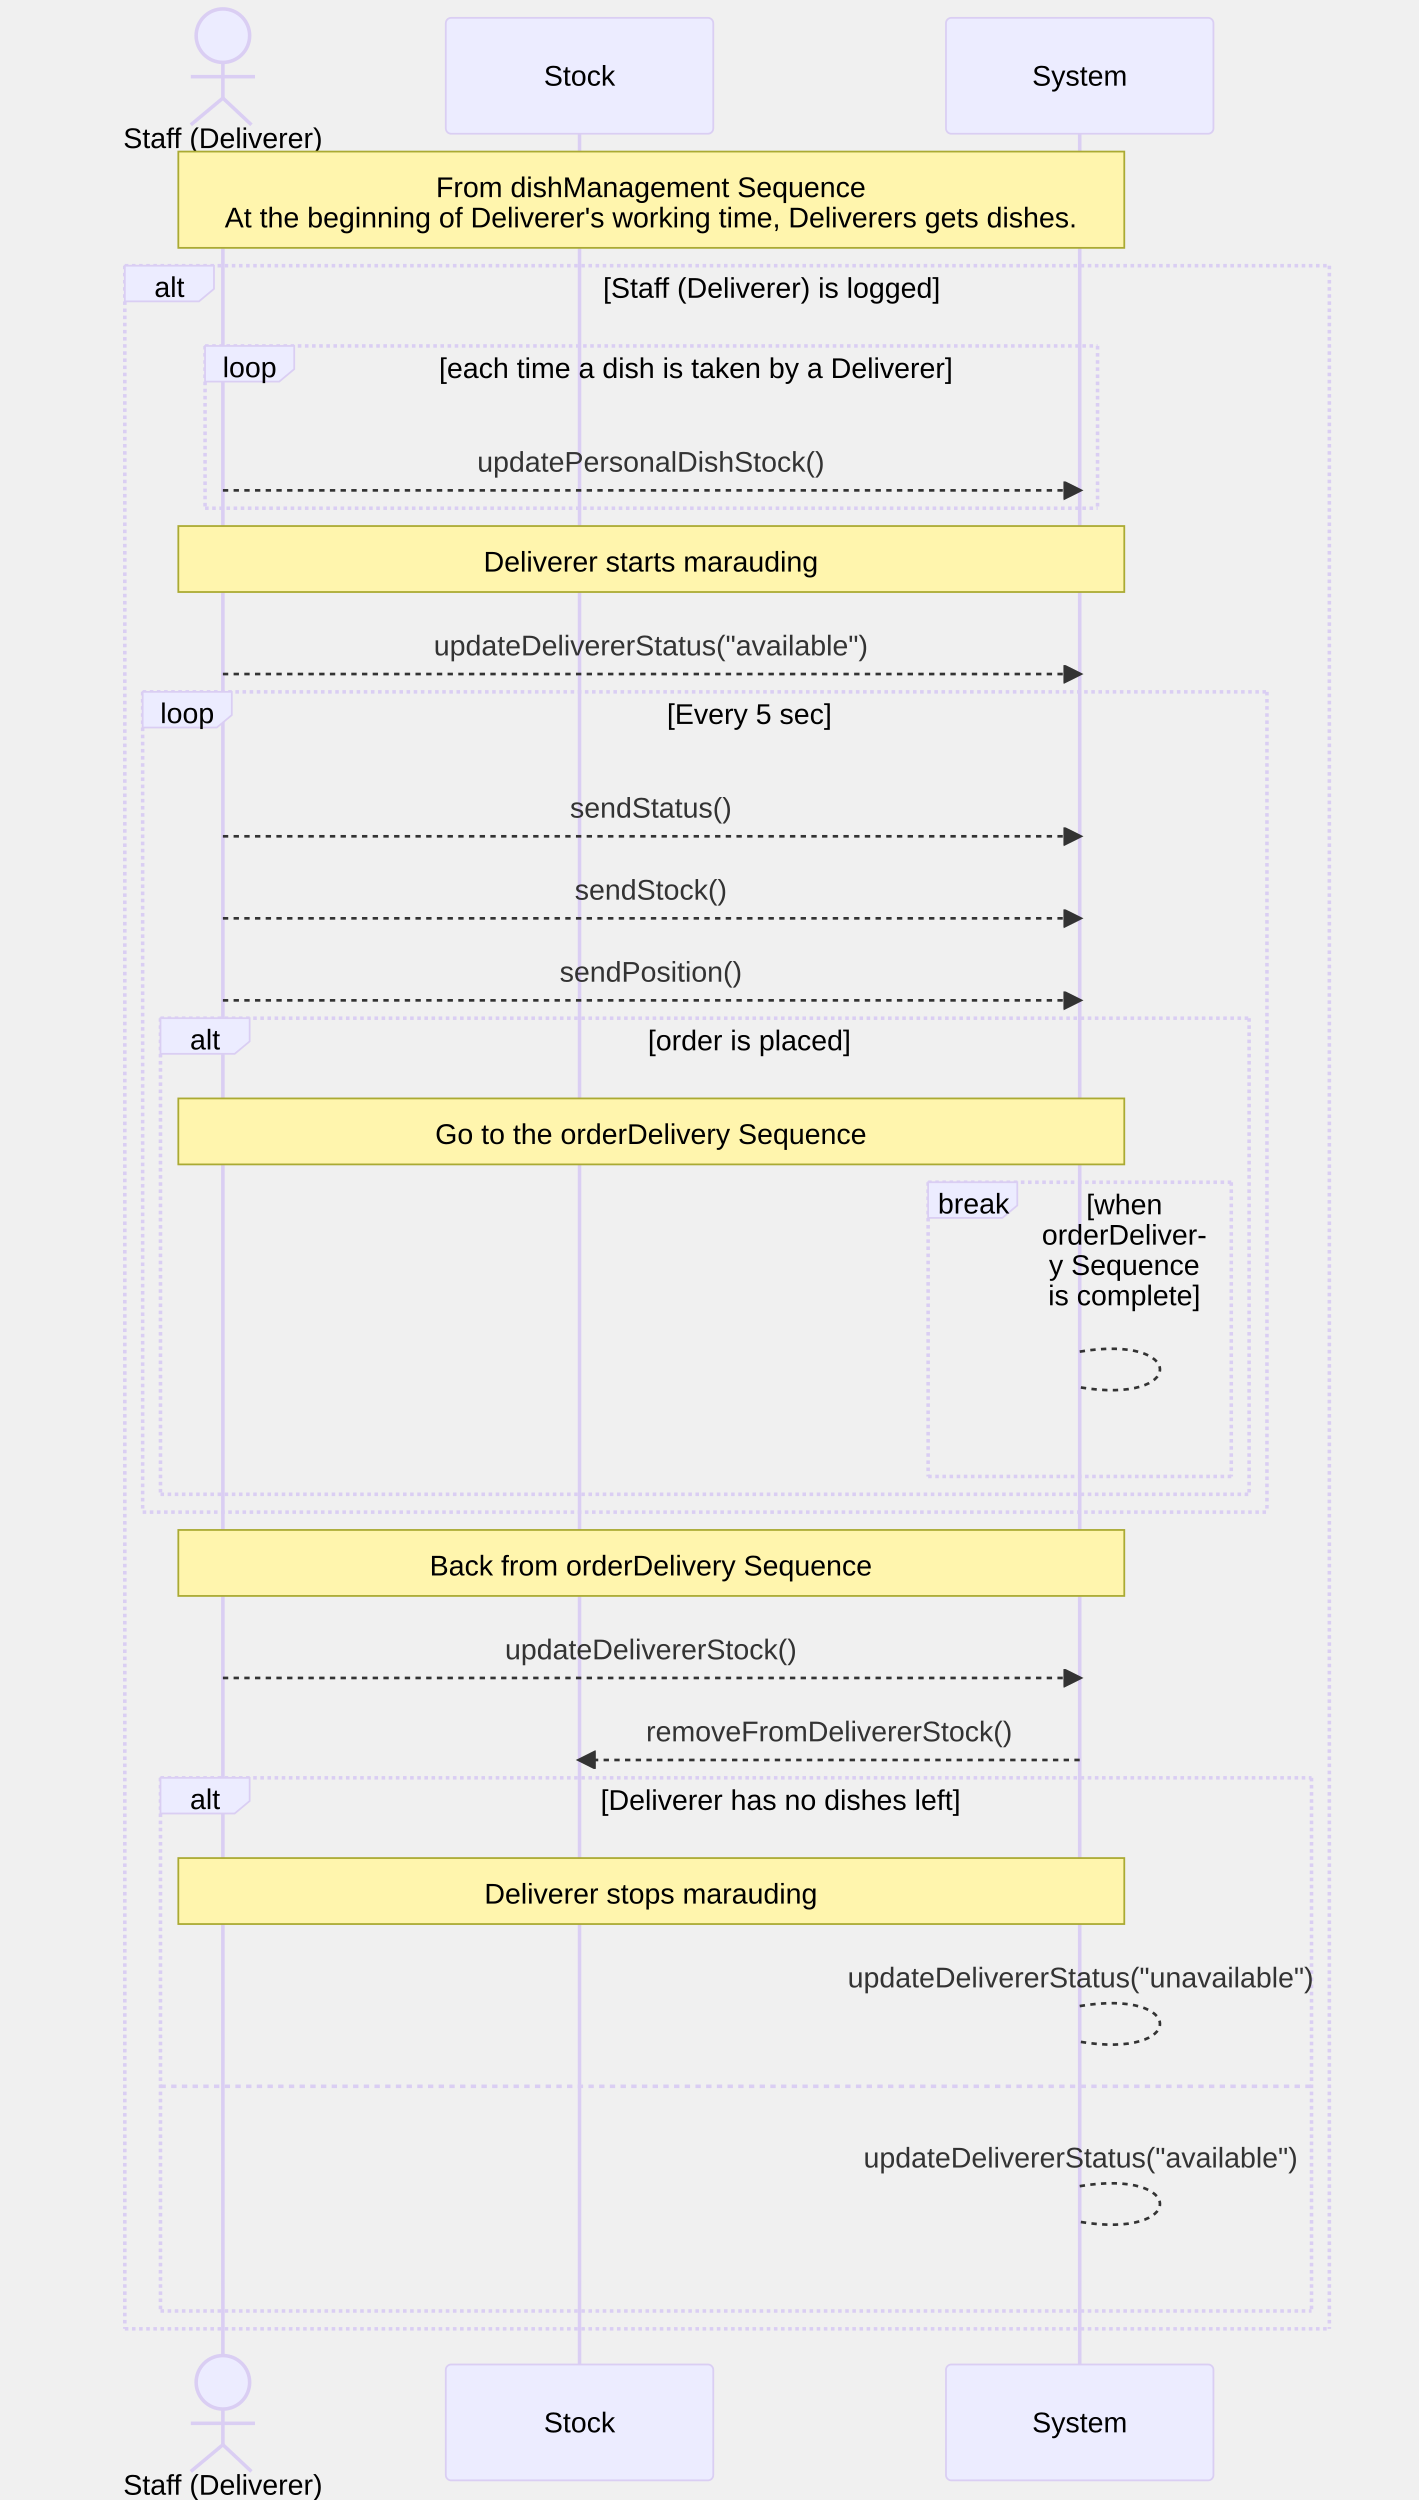
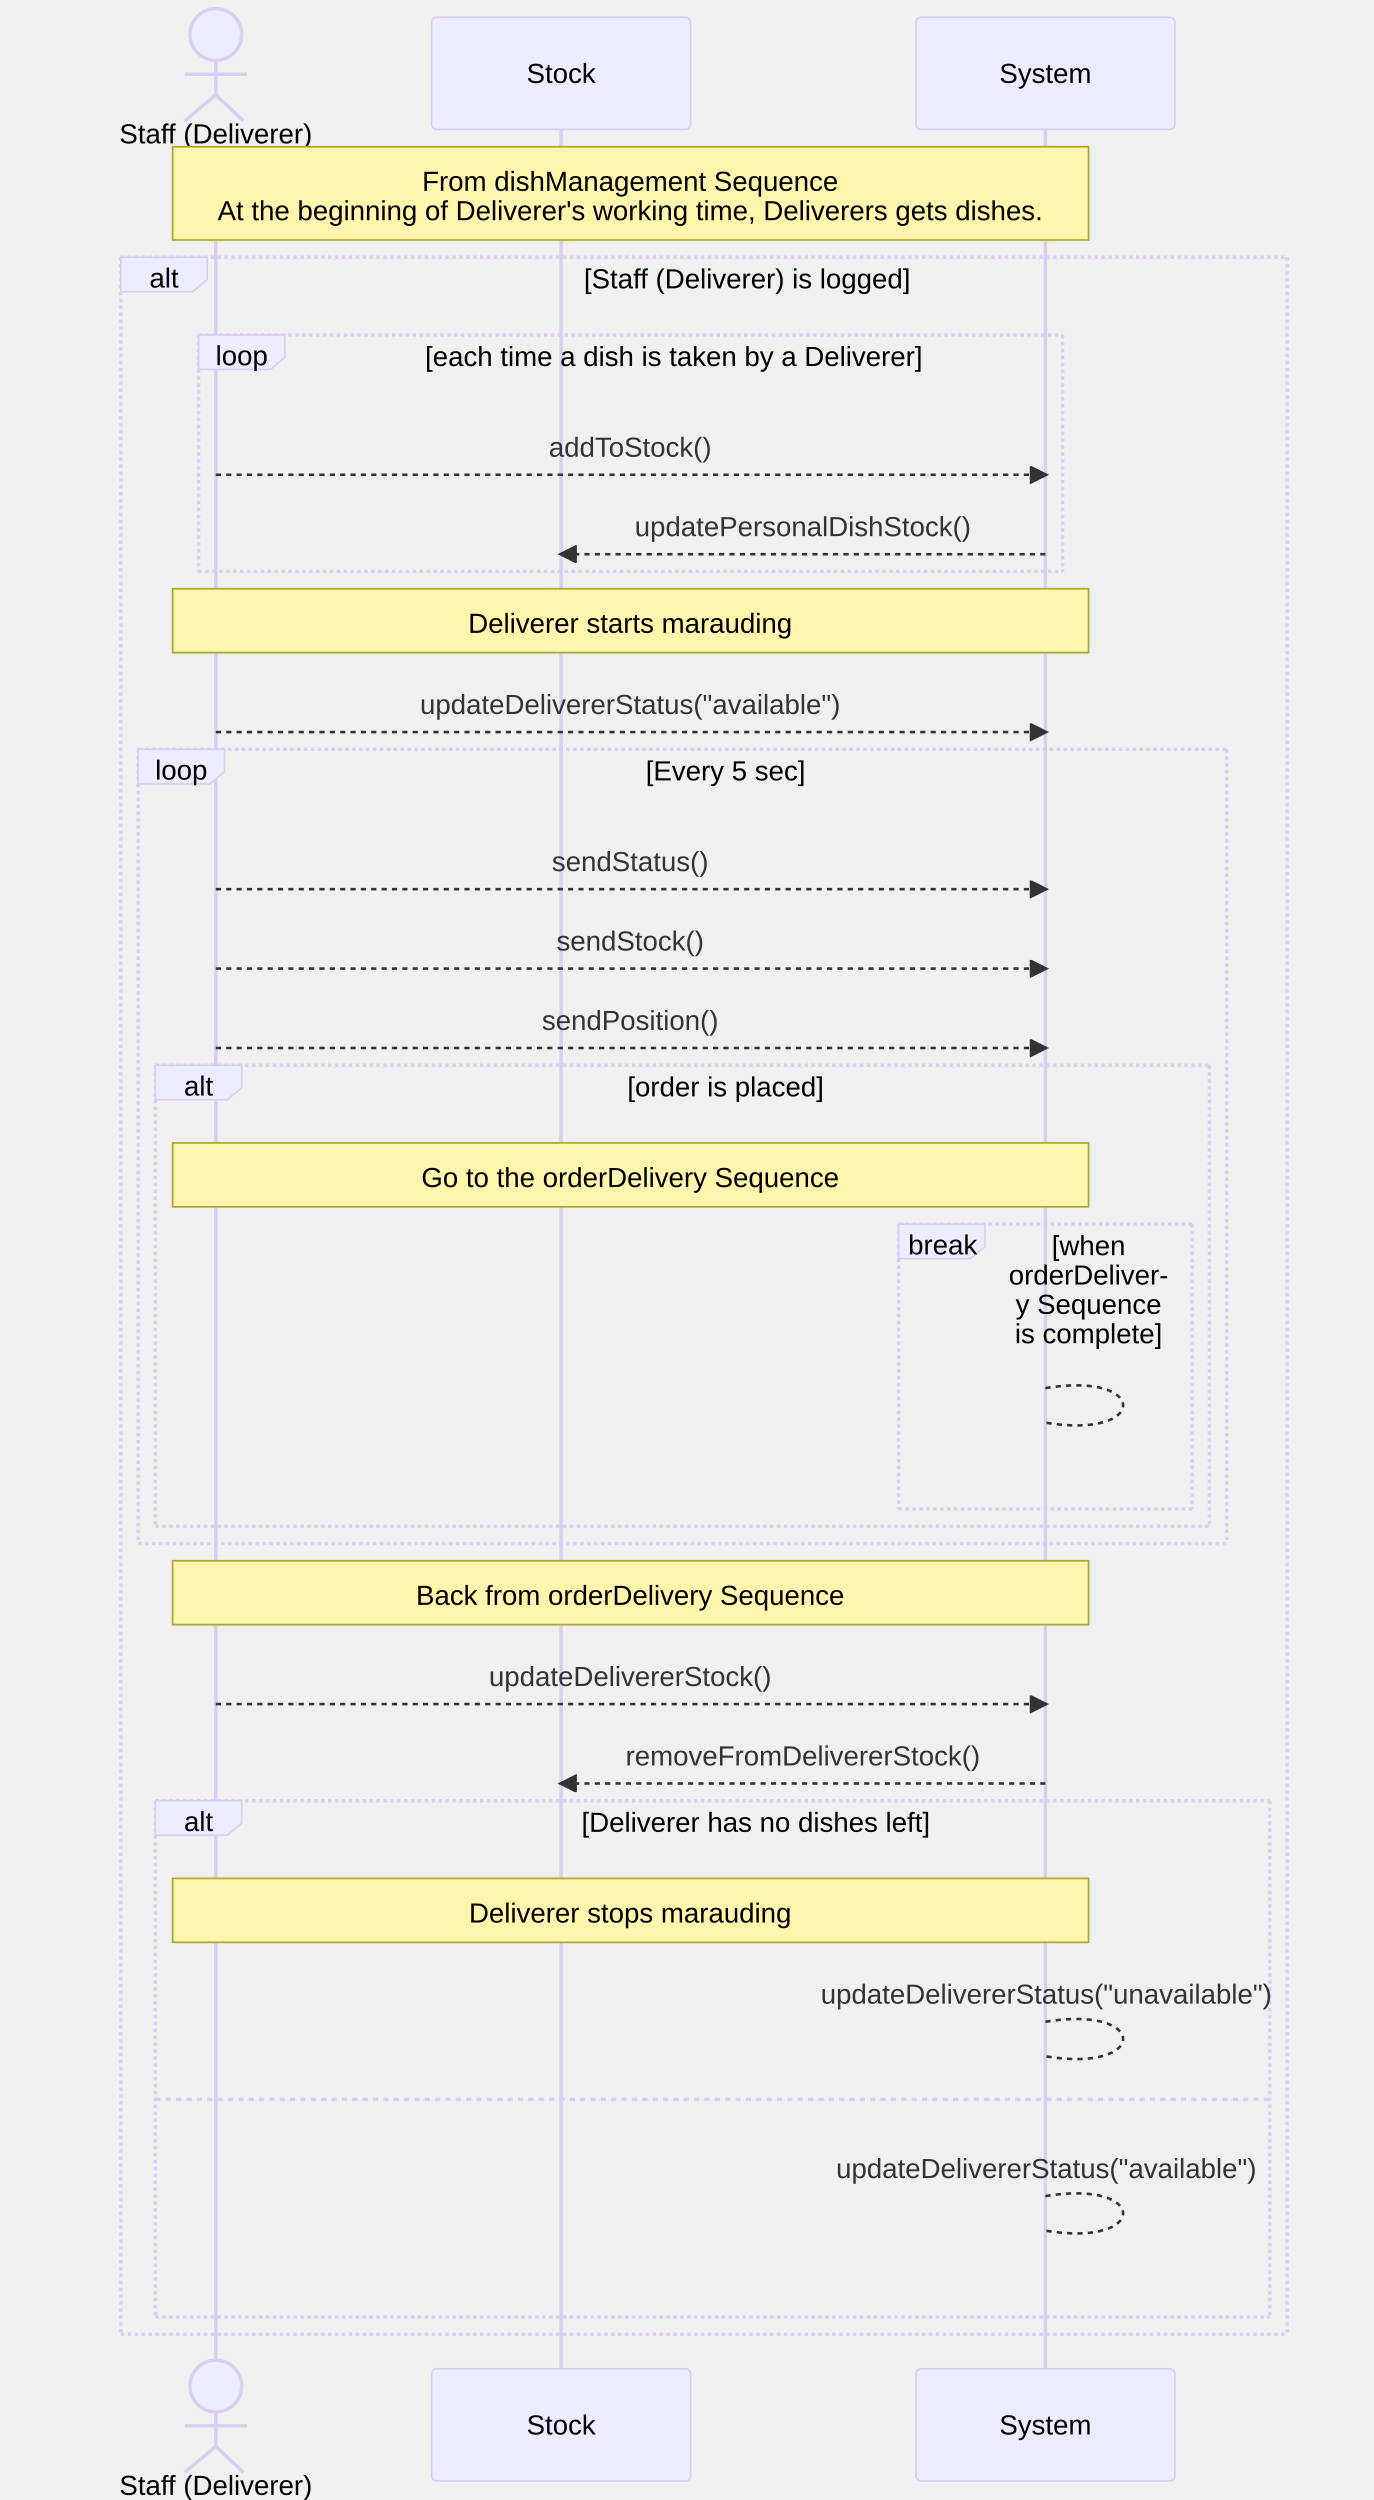
- <svg xmlns="http://www.w3.org/2000/svg" aria-roledescription="sequence" viewBox="-50 -10 795.5 1402" style="max-width: 795.5px; background-color: white;" width="100%" id="mermaid-1678358651538">
-   <style>#mermaid-1678358651538{font-family:"trebuchet ms",verdana,arial,sans-serif;font-size:16px;fill:#333;}#mermaid-1678358651538 .error-icon{fill:#552222;}#mermaid-1678358651538 .error-text{fill:#552222;stroke:#552222;}#mermaid-1678358651538 .edge-thickness-normal{stroke-width:2px;}#mermaid-1678358651538 .edge-thickness-thick{stroke-width:3.5px;}#mermaid-1678358651538 .edge-pattern-solid{stroke-dasharray:0;}#mermaid-1678358651538 .edge-pattern-dashed{stroke-dasharray:3;}#mermaid-1678358651538 .edge-pattern-dotted{stroke-dasharray:2;}#mermaid-1678358651538 .marker{fill:#333333;stroke:#333333;}#mermaid-1678358651538 .marker.cross{stroke:#333333;}#mermaid-1678358651538 svg{font-family:"trebuchet ms",verdana,arial,sans-serif;font-size:16px;}#mermaid-1678358651538 .actor{stroke:hsl(259.626, 59.777%, 87.902%);fill:#ECECFF;}#mermaid-1678358651538 text.actor&gt;tspan{fill:black;stroke:none;}#mermaid-1678358651538 .actor-line{stroke:grey;}#mermaid-1678358651538 .messageLine0{stroke-width:1.5;stroke-dasharray:none;stroke:#333;}#mermaid-1678358651538 .messageLine1{stroke-width:1.5;stroke-dasharray:2,2;stroke:#333;}#mermaid-1678358651538 #arrowhead path{fill:#333;stroke:#333;}#mermaid-1678358651538 .sequenceNumber{fill:white;}#mermaid-1678358651538 #sequencenumber{fill:#333;}#mermaid-1678358651538 #crosshead path{fill:#333;stroke:#333;}#mermaid-1678358651538 .messageText{fill:#333;stroke:none;}#mermaid-1678358651538 .labelBox{stroke:hsl(259.626, 59.777%, 87.902%);fill:#ECECFF;}#mermaid-1678358651538 .labelText,#mermaid-1678358651538 .labelText&gt;tspan{fill:black;stroke:none;}#mermaid-1678358651538 .loopText,#mermaid-1678358651538 .loopText&gt;tspan{fill:black;stroke:none;}#mermaid-1678358651538 .loopLine{stroke-width:2px;stroke-dasharray:2,2;stroke:hsl(259.626, 59.777%, 87.902%);fill:hsl(259.626, 59.777%, 87.902%);}#mermaid-1678358651538 .note{stroke:#aaaa33;fill:#fff5ad;}#mermaid-1678358651538 .noteText,#mermaid-1678358651538 .noteText&gt;tspan{fill:black;stroke:none;}#mermaid-1678358651538 .activation0{fill:#f4f4f4;stroke:#666;}#mermaid-1678358651538 .activation1{fill:#f4f4f4;stroke:#666;}#mermaid-1678358651538 .activation2{fill:#f4f4f4;stroke:#666;}#mermaid-1678358651538 .actorPopupMenu{position:absolute;}#mermaid-1678358651538 .actorPopupMenuPanel{position:absolute;fill:#ECECFF;box-shadow:0px 8px 16px 0px rgba(0,0,0,0.2);filter:drop-shadow(3px 5px 2px rgb(0 0 0 / 0.4));}#mermaid-1678358651538 .actor-man line{stroke:hsl(259.626, 59.777%, 87.902%);fill:#ECECFF;}#mermaid-1678358651538 .actor-man circle,#mermaid-1678358651538 line{stroke:hsl(259.626, 59.777%, 87.902%);fill:#ECECFF;stroke-width:2px;}#mermaid-1678358651538 :root{--mermaid-font-family:"trebuchet ms",verdana,arial,sans-serif;}</style>
+ <svg xmlns="http://www.w3.org/2000/svg" aria-roledescription="sequence" viewBox="-50 -10 795.5 1448" style="max-width: 795.5px; background-color: white;" width="100%" id="mermaid-1678358896115">
+   <style>#mermaid-1678358896115{font-family:"trebuchet ms",verdana,arial,sans-serif;font-size:16px;fill:#333;}#mermaid-1678358896115 .error-icon{fill:#552222;}#mermaid-1678358896115 .error-text{fill:#552222;stroke:#552222;}#mermaid-1678358896115 .edge-thickness-normal{stroke-width:2px;}#mermaid-1678358896115 .edge-thickness-thick{stroke-width:3.5px;}#mermaid-1678358896115 .edge-pattern-solid{stroke-dasharray:0;}#mermaid-1678358896115 .edge-pattern-dashed{stroke-dasharray:3;}#mermaid-1678358896115 .edge-pattern-dotted{stroke-dasharray:2;}#mermaid-1678358896115 .marker{fill:#333333;stroke:#333333;}#mermaid-1678358896115 .marker.cross{stroke:#333333;}#mermaid-1678358896115 svg{font-family:"trebuchet ms",verdana,arial,sans-serif;font-size:16px;}#mermaid-1678358896115 .actor{stroke:hsl(259.626, 59.777%, 87.902%);fill:#ECECFF;}#mermaid-1678358896115 text.actor&gt;tspan{fill:black;stroke:none;}#mermaid-1678358896115 .actor-line{stroke:grey;}#mermaid-1678358896115 .messageLine0{stroke-width:1.5;stroke-dasharray:none;stroke:#333;}#mermaid-1678358896115 .messageLine1{stroke-width:1.5;stroke-dasharray:2,2;stroke:#333;}#mermaid-1678358896115 #arrowhead path{fill:#333;stroke:#333;}#mermaid-1678358896115 .sequenceNumber{fill:white;}#mermaid-1678358896115 #sequencenumber{fill:#333;}#mermaid-1678358896115 #crosshead path{fill:#333;stroke:#333;}#mermaid-1678358896115 .messageText{fill:#333;stroke:none;}#mermaid-1678358896115 .labelBox{stroke:hsl(259.626, 59.777%, 87.902%);fill:#ECECFF;}#mermaid-1678358896115 .labelText,#mermaid-1678358896115 .labelText&gt;tspan{fill:black;stroke:none;}#mermaid-1678358896115 .loopText,#mermaid-1678358896115 .loopText&gt;tspan{fill:black;stroke:none;}#mermaid-1678358896115 .loopLine{stroke-width:2px;stroke-dasharray:2,2;stroke:hsl(259.626, 59.777%, 87.902%);fill:hsl(259.626, 59.777%, 87.902%);}#mermaid-1678358896115 .note{stroke:#aaaa33;fill:#fff5ad;}#mermaid-1678358896115 .noteText,#mermaid-1678358896115 .noteText&gt;tspan{fill:black;stroke:none;}#mermaid-1678358896115 .activation0{fill:#f4f4f4;stroke:#666;}#mermaid-1678358896115 .activation1{fill:#f4f4f4;stroke:#666;}#mermaid-1678358896115 .activation2{fill:#f4f4f4;stroke:#666;}#mermaid-1678358896115 .actorPopupMenu{position:absolute;}#mermaid-1678358896115 .actorPopupMenuPanel{position:absolute;fill:#ECECFF;box-shadow:0px 8px 16px 0px rgba(0,0,0,0.2);filter:drop-shadow(3px 5px 2px rgb(0 0 0 / 0.4));}#mermaid-1678358896115 .actor-man line{stroke:hsl(259.626, 59.777%, 87.902%);fill:#ECECFF;}#mermaid-1678358896115 .actor-man circle,#mermaid-1678358896115 line{stroke:hsl(259.626, 59.777%, 87.902%);fill:#ECECFF;stroke-width:2px;}#mermaid-1678358896115 :root{--mermaid-font-family:"trebuchet ms",verdana,arial,sans-serif;}</style>
  <g />
  <defs>
    <symbol height="24" width="24" id="computer">
      <path d="M2 2v13h20v-13h-20zm18 11h-16v-9h16v9zm-10.228 6l.466-1h3.524l.467 1h-4.457zm14.228 3h-24l2-6h2.104l-1.33 4h18.45l-1.297-4h2.073l2 6zm-5-10h-14v-7h14v7z" transform="scale(.5)" />
    </symbol>
  </defs>
  <defs>
    <symbol clip-rule="evenodd" fill-rule="evenodd" id="database">
      <path d="M12.258.001l.256.004.255.005.253.008.251.01.249.012.247.015.246.016.242.019.241.02.239.023.236.024.233.027.231.028.229.031.225.032.223.034.22.036.217.038.214.04.211.041.208.043.205.045.201.046.198.048.194.05.191.051.187.053.183.054.18.056.175.057.172.059.168.06.163.061.16.063.155.064.15.066.074.033.073.033.071.034.07.034.069.035.068.035.067.035.066.035.064.036.064.036.062.036.06.036.06.037.058.037.058.037.055.038.055.038.053.038.052.038.051.039.05.039.048.039.047.039.045.04.044.04.043.04.041.04.04.041.039.041.037.041.036.041.034.041.033.042.032.042.03.042.029.042.027.042.026.043.024.043.023.043.021.043.02.043.018.044.017.043.015.044.013.044.012.044.011.045.009.044.007.045.006.045.004.045.002.045.001.045v17l-.001.045-.002.045-.004.045-.006.045-.007.045-.009.044-.011.045-.012.044-.013.044-.015.044-.017.043-.018.044-.02.043-.021.043-.023.043-.024.043-.026.043-.027.042-.029.042-.03.042-.032.042-.033.042-.034.041-.036.041-.037.041-.039.041-.04.041-.041.04-.043.04-.044.04-.045.04-.047.039-.048.039-.05.039-.051.039-.052.038-.053.038-.055.038-.055.038-.058.037-.058.037-.06.037-.06.036-.062.036-.064.036-.064.036-.066.035-.067.035-.068.035-.069.035-.07.034-.071.034-.073.033-.074.033-.15.066-.155.064-.16.063-.163.061-.168.06-.172.059-.175.057-.18.056-.183.054-.187.053-.191.051-.194.05-.198.048-.201.046-.205.045-.208.043-.211.041-.214.04-.217.038-.22.036-.223.034-.225.032-.229.031-.231.028-.233.027-.236.024-.239.023-.241.02-.242.019-.246.016-.247.015-.249.012-.251.01-.253.008-.255.005-.256.004-.258.001-.258-.001-.256-.004-.255-.005-.253-.008-.251-.01-.249-.012-.247-.015-.245-.016-.243-.019-.241-.02-.238-.023-.236-.024-.234-.027-.231-.028-.228-.031-.226-.032-.223-.034-.22-.036-.217-.038-.214-.04-.211-.041-.208-.043-.204-.045-.201-.046-.198-.048-.195-.05-.19-.051-.187-.053-.184-.054-.179-.056-.176-.057-.172-.059-.167-.06-.164-.061-.159-.063-.155-.064-.151-.066-.074-.033-.072-.033-.072-.034-.07-.034-.069-.035-.068-.035-.067-.035-.066-.035-.064-.036-.063-.036-.062-.036-.061-.036-.06-.037-.058-.037-.057-.037-.056-.038-.055-.038-.053-.038-.052-.038-.051-.039-.049-.039-.049-.039-.046-.039-.046-.04-.044-.04-.043-.04-.041-.04-.04-.041-.039-.041-.037-.041-.036-.041-.034-.041-.033-.042-.032-.042-.03-.042-.029-.042-.027-.042-.026-.043-.024-.043-.023-.043-.021-.043-.02-.043-.018-.044-.017-.043-.015-.044-.013-.044-.012-.044-.011-.045-.009-.044-.007-.045-.006-.045-.004-.045-.002-.045-.001-.045v-17l.001-.045.002-.045.004-.045.006-.045.007-.045.009-.044.011-.045.012-.044.013-.044.015-.044.017-.043.018-.044.02-.043.021-.043.023-.043.024-.043.026-.043.027-.042.029-.042.03-.042.032-.042.033-.042.034-.041.036-.041.037-.041.039-.041.04-.041.041-.04.043-.04.044-.04.046-.04.046-.039.049-.039.049-.039.051-.039.052-.038.053-.038.055-.038.056-.038.057-.037.058-.037.06-.037.061-.036.062-.036.063-.036.064-.036.066-.035.067-.035.068-.035.069-.035.07-.034.072-.034.072-.033.074-.033.151-.066.155-.064.159-.063.164-.061.167-.06.172-.059.176-.057.179-.056.184-.054.187-.053.19-.051.195-.05.198-.048.201-.046.204-.045.208-.043.211-.041.214-.04.217-.038.22-.036.223-.034.226-.032.228-.031.231-.028.234-.027.236-.024.238-.023.241-.02.243-.019.245-.016.247-.015.249-.012.251-.01.253-.008.255-.005.256-.004.258-.001.258.001zm-9.258 20.499v.01l.001.021.003.021.004.022.005.021.006.022.007.022.009.023.01.022.011.023.012.023.013.023.015.023.016.024.017.023.018.024.019.024.021.024.022.025.023.024.024.025.052.049.056.05.061.051.066.051.07.051.075.051.079.052.084.052.088.052.092.052.097.052.102.051.105.052.11.052.114.051.119.051.123.051.127.05.131.05.135.05.139.048.144.049.147.047.152.047.155.047.16.045.163.045.167.043.171.043.176.041.178.041.183.039.187.039.19.037.194.035.197.035.202.033.204.031.209.03.212.029.216.027.219.025.222.024.226.021.23.02.233.018.236.016.24.015.243.012.246.01.249.008.253.005.256.004.259.001.26-.001.257-.004.254-.005.25-.008.247-.011.244-.012.241-.014.237-.016.233-.018.231-.021.226-.021.224-.024.22-.026.216-.027.212-.028.21-.031.205-.031.202-.034.198-.034.194-.036.191-.037.187-.039.183-.04.179-.04.175-.042.172-.043.168-.044.163-.045.16-.046.155-.046.152-.047.148-.048.143-.049.139-.049.136-.05.131-.05.126-.05.123-.051.118-.052.114-.051.11-.052.106-.052.101-.052.096-.052.092-.052.088-.053.083-.051.079-.052.074-.052.07-.051.065-.051.06-.051.056-.05.051-.05.023-.024.023-.025.021-.024.02-.024.019-.024.018-.024.017-.024.015-.023.014-.024.013-.023.012-.023.01-.023.01-.022.008-.022.006-.022.006-.022.004-.022.004-.021.001-.021.001-.021v-4.127l-.077.055-.08.053-.083.054-.085.053-.087.052-.09.052-.093.051-.095.05-.097.05-.1.049-.102.049-.105.048-.106.047-.109.047-.111.046-.114.045-.115.045-.118.044-.12.043-.122.042-.124.042-.126.041-.128.04-.13.04-.132.038-.134.038-.135.037-.138.037-.139.035-.142.035-.143.034-.144.033-.147.032-.148.031-.15.03-.151.03-.153.029-.154.027-.156.027-.158.026-.159.025-.161.024-.162.023-.163.022-.165.021-.166.02-.167.019-.169.018-.169.017-.171.016-.173.015-.173.014-.175.013-.175.012-.177.011-.178.01-.179.008-.179.008-.181.006-.182.005-.182.004-.184.003-.184.002h-.37l-.184-.002-.184-.003-.182-.004-.182-.005-.181-.006-.179-.008-.179-.008-.178-.01-.176-.011-.176-.012-.175-.013-.173-.014-.172-.015-.171-.016-.17-.017-.169-.018-.167-.019-.166-.02-.165-.021-.163-.022-.162-.023-.161-.024-.159-.025-.157-.026-.156-.027-.155-.027-.153-.029-.151-.03-.15-.03-.148-.031-.146-.032-.145-.033-.143-.034-.141-.035-.14-.035-.137-.037-.136-.037-.134-.038-.132-.038-.13-.04-.128-.04-.126-.041-.124-.042-.122-.042-.12-.044-.117-.043-.116-.045-.113-.045-.112-.046-.109-.047-.106-.047-.105-.048-.102-.049-.1-.049-.097-.05-.095-.05-.093-.052-.09-.051-.087-.052-.085-.053-.083-.054-.08-.054-.077-.054v4.127zm0-5.654v.011l.001.021.003.021.004.021.005.022.006.022.007.022.009.022.01.022.011.023.012.023.013.023.015.024.016.023.017.024.018.024.019.024.021.024.022.024.023.025.024.024.052.05.056.05.061.05.066.051.07.051.075.052.079.051.084.052.088.052.092.052.097.052.102.052.105.052.11.051.114.051.119.052.123.05.127.051.131.05.135.049.139.049.144.048.147.048.152.047.155.046.16.045.163.045.167.044.171.042.176.042.178.04.183.04.187.038.19.037.194.036.197.034.202.033.204.032.209.03.212.028.216.027.219.025.222.024.226.022.23.02.233.018.236.016.24.014.243.012.246.01.249.008.253.006.256.003.259.001.26-.001.257-.003.254-.006.25-.008.247-.01.244-.012.241-.015.237-.016.233-.018.231-.02.226-.022.224-.024.22-.025.216-.027.212-.029.21-.03.205-.032.202-.033.198-.035.194-.036.191-.037.187-.039.183-.039.179-.041.175-.042.172-.043.168-.044.163-.045.16-.045.155-.047.152-.047.148-.048.143-.048.139-.05.136-.049.131-.05.126-.051.123-.051.118-.051.114-.052.11-.052.106-.052.101-.052.096-.052.092-.052.088-.052.083-.052.079-.052.074-.051.07-.052.065-.051.06-.05.056-.051.051-.049.023-.025.023-.024.021-.025.02-.024.019-.024.018-.024.017-.024.015-.023.014-.023.013-.024.012-.022.01-.023.01-.023.008-.022.006-.022.006-.022.004-.021.004-.022.001-.021.001-.021v-4.139l-.077.054-.08.054-.083.054-.085.052-.087.053-.09.051-.093.051-.095.051-.097.05-.1.049-.102.049-.105.048-.106.047-.109.047-.111.046-.114.045-.115.044-.118.044-.12.044-.122.042-.124.042-.126.041-.128.04-.13.039-.132.039-.134.038-.135.037-.138.036-.139.036-.142.035-.143.033-.144.033-.147.033-.148.031-.15.03-.151.03-.153.028-.154.028-.156.027-.158.026-.159.025-.161.024-.162.023-.163.022-.165.021-.166.02-.167.019-.169.018-.169.017-.171.016-.173.015-.173.014-.175.013-.175.012-.177.011-.178.009-.179.009-.179.007-.181.007-.182.005-.182.004-.184.003-.184.002h-.37l-.184-.002-.184-.003-.182-.004-.182-.005-.181-.007-.179-.007-.179-.009-.178-.009-.176-.011-.176-.012-.175-.013-.173-.014-.172-.015-.171-.016-.17-.017-.169-.018-.167-.019-.166-.02-.165-.021-.163-.022-.162-.023-.161-.024-.159-.025-.157-.026-.156-.027-.155-.028-.153-.028-.151-.03-.15-.03-.148-.031-.146-.033-.145-.033-.143-.033-.141-.035-.14-.036-.137-.036-.136-.037-.134-.038-.132-.039-.13-.039-.128-.04-.126-.041-.124-.042-.122-.043-.12-.043-.117-.044-.116-.044-.113-.046-.112-.046-.109-.046-.106-.047-.105-.048-.102-.049-.1-.049-.097-.05-.095-.051-.093-.051-.09-.051-.087-.053-.085-.052-.083-.054-.08-.054-.077-.054v4.139zm0-5.666v.011l.001.02.003.022.004.021.005.022.006.021.007.022.009.023.01.022.011.023.012.023.013.023.015.023.016.024.017.024.018.023.019.024.021.025.022.024.023.024.024.025.052.05.056.05.061.05.066.051.07.051.075.052.079.051.084.052.088.052.092.052.097.052.102.052.105.051.11.052.114.051.119.051.123.051.127.05.131.05.135.05.139.049.144.048.147.048.152.047.155.046.16.045.163.045.167.043.171.043.176.042.178.04.183.04.187.038.19.037.194.036.197.034.202.033.204.032.209.03.212.028.216.027.219.025.222.024.226.021.23.02.233.018.236.017.24.014.243.012.246.01.249.008.253.006.256.003.259.001.26-.001.257-.003.254-.006.25-.008.247-.01.244-.013.241-.014.237-.016.233-.018.231-.02.226-.022.224-.024.22-.025.216-.027.212-.029.21-.03.205-.032.202-.033.198-.035.194-.036.191-.037.187-.039.183-.039.179-.041.175-.042.172-.043.168-.044.163-.045.16-.045.155-.047.152-.047.148-.048.143-.049.139-.049.136-.049.131-.051.126-.05.123-.051.118-.052.114-.051.11-.052.106-.052.101-.052.096-.052.092-.052.088-.052.083-.052.079-.052.074-.052.07-.051.065-.051.06-.051.056-.05.051-.049.023-.025.023-.025.021-.024.02-.024.019-.024.018-.024.017-.024.015-.023.014-.024.013-.023.012-.023.01-.022.01-.023.008-.022.006-.022.006-.022.004-.022.004-.021.001-.021.001-.021v-4.153l-.077.054-.08.054-.083.053-.085.053-.087.053-.09.051-.093.051-.095.051-.097.05-.1.049-.102.048-.105.048-.106.048-.109.046-.111.046-.114.046-.115.044-.118.044-.12.043-.122.043-.124.042-.126.041-.128.04-.13.039-.132.039-.134.038-.135.037-.138.036-.139.036-.142.034-.143.034-.144.033-.147.032-.148.032-.15.03-.151.03-.153.028-.154.028-.156.027-.158.026-.159.024-.161.024-.162.023-.163.023-.165.021-.166.02-.167.019-.169.018-.169.017-.171.016-.173.015-.173.014-.175.013-.175.012-.177.01-.178.01-.179.009-.179.007-.181.006-.182.006-.182.004-.184.003-.184.001-.185.001-.185-.001-.184-.001-.184-.003-.182-.004-.182-.006-.181-.006-.179-.007-.179-.009-.178-.01-.176-.01-.176-.012-.175-.013-.173-.014-.172-.015-.171-.016-.17-.017-.169-.018-.167-.019-.166-.02-.165-.021-.163-.023-.162-.023-.161-.024-.159-.024-.157-.026-.156-.027-.155-.028-.153-.028-.151-.03-.15-.03-.148-.032-.146-.032-.145-.033-.143-.034-.141-.034-.14-.036-.137-.036-.136-.037-.134-.038-.132-.039-.13-.039-.128-.041-.126-.041-.124-.041-.122-.043-.12-.043-.117-.044-.116-.044-.113-.046-.112-.046-.109-.046-.106-.048-.105-.048-.102-.048-.1-.05-.097-.049-.095-.051-.093-.051-.09-.052-.087-.052-.085-.053-.083-.053-.08-.054-.077-.054v4.153zm8.74-8.179l-.257.004-.254.005-.25.008-.247.011-.244.012-.241.014-.237.016-.233.018-.231.021-.226.022-.224.023-.22.026-.216.027-.212.028-.21.031-.205.032-.202.033-.198.034-.194.036-.191.038-.187.038-.183.04-.179.041-.175.042-.172.043-.168.043-.163.045-.16.046-.155.046-.152.048-.148.048-.143.048-.139.049-.136.05-.131.05-.126.051-.123.051-.118.051-.114.052-.11.052-.106.052-.101.052-.096.052-.092.052-.088.052-.083.052-.079.052-.074.051-.07.052-.065.051-.06.05-.056.05-.051.05-.023.025-.023.024-.021.024-.02.025-.019.024-.018.024-.017.023-.015.024-.014.023-.013.023-.012.023-.01.023-.01.022-.008.022-.006.023-.006.021-.004.022-.004.021-.001.021-.001.021.001.021.001.021.004.021.004.022.006.021.006.023.008.022.01.022.01.023.012.023.013.023.014.023.015.024.017.023.018.024.019.024.02.025.021.024.023.024.023.025.051.05.056.05.06.05.065.051.07.052.074.051.079.052.083.052.088.052.092.052.096.052.101.052.106.052.11.052.114.052.118.051.123.051.126.051.131.05.136.05.139.049.143.048.148.048.152.048.155.046.16.046.163.045.168.043.172.043.175.042.179.041.183.04.187.038.191.038.194.036.198.034.202.033.205.032.21.031.212.028.216.027.22.026.224.023.226.022.231.021.233.018.237.016.241.014.244.012.247.011.25.008.254.005.257.004.26.001.26-.001.257-.004.254-.005.25-.008.247-.011.244-.012.241-.014.237-.016.233-.018.231-.021.226-.022.224-.023.22-.026.216-.027.212-.028.21-.031.205-.032.202-.033.198-.034.194-.036.191-.038.187-.038.183-.04.179-.041.175-.042.172-.043.168-.043.163-.045.16-.046.155-.046.152-.048.148-.048.143-.048.139-.049.136-.05.131-.05.126-.051.123-.051.118-.051.114-.052.11-.052.106-.052.101-.052.096-.052.092-.052.088-.052.083-.052.079-.052.074-.051.07-.052.065-.051.06-.05.056-.05.051-.05.023-.025.023-.024.021-.024.02-.025.019-.024.018-.024.017-.023.015-.024.014-.023.013-.023.012-.023.01-.023.01-.022.008-.022.006-.023.006-.021.004-.022.004-.021.001-.021.001-.021-.001-.021-.001-.021-.004-.021-.004-.022-.006-.021-.006-.023-.008-.022-.01-.022-.01-.023-.012-.023-.013-.023-.014-.023-.015-.024-.017-.023-.018-.024-.019-.024-.02-.025-.021-.024-.023-.024-.023-.025-.051-.05-.056-.05-.06-.05-.065-.051-.07-.052-.074-.051-.079-.052-.083-.052-.088-.052-.092-.052-.096-.052-.101-.052-.106-.052-.11-.052-.114-.052-.118-.051-.123-.051-.126-.051-.131-.05-.136-.05-.139-.049-.143-.048-.148-.048-.152-.048-.155-.046-.16-.046-.163-.045-.168-.043-.172-.043-.175-.042-.179-.041-.183-.04-.187-.038-.191-.038-.194-.036-.198-.034-.202-.033-.205-.032-.21-.031-.212-.028-.216-.027-.22-.026-.224-.023-.226-.022-.231-.021-.233-.018-.237-.016-.241-.014-.244-.012-.247-.011-.25-.008-.254-.005-.257-.004-.26-.001-.26.001z" transform="scale(.5)" />
    </symbol>
  </defs>
  <defs>
    <symbol height="24" width="24" id="clock">
      <path d="M12 2c5.514 0 10 4.486 10 10s-4.486 10-10 10-10-4.486-10-10 4.486-10 10-10zm0-2c-6.627 0-12 5.373-12 12s5.373 12 12 12 12-5.373 12-12-5.373-12-12-12zm5.848 12.459c.202.038.202.333.001.372-1.907.361-6.045 1.111-6.547 1.111-.719 0-1.301-.582-1.301-1.301 0-.512.77-5.447 1.125-7.445.034-.192.312-.181.343.014l.985 6.238 5.394 1.011z" transform="scale(.5)" />
    </symbol>
  </defs>
-   <line stroke="#999" stroke-width="0.5px" class="200" y2="1336" x2="75" y1="80" x1="75" id="actor0" />
+   <line stroke="#999" stroke-width="0.5px" class="200" y2="1382" x2="75" y1="80" x1="75" id="actor0" />
  <g class="actor-man">
    <line y2="45" x2="75" y1="25" x1="75" id="actor-man-torso0" />
    <line y2="33" x2="93" y1="33" x1="57" id="actor-man-arms0" />
    <line y2="45" x2="75" y1="60" x1="57" />
    <line y2="60" x2="91" y1="45" x1="75" />
    <circle height="65" width="150" r="15" cy="10" cx="75" />
    <text style="text-anchor: middle; font-size: 16px; font-weight: 400;" class="actor" alignment-baseline="central" dominant-baseline="central" y="67.5" x="75">
      <tspan dy="0" x="75">Staff (Deliverer)</tspan>
    </text>
  </g>
  <g>
-     <line stroke="#999" stroke-width="0.5px" class="200" y2="1336" x2="275" y1="5" x1="275" id="actor1" />
+     <line stroke="#999" stroke-width="0.5px" class="200" y2="1382" x2="275" y1="5" x1="275" id="actor1" />
    <g id="root-1">
      <rect class="actor" ry="3" rx="3" height="65" width="150" stroke="#666" fill="#eaeaea" y="0" x="200" />
      <text style="text-anchor: middle; font-size: 16px; font-weight: 400;" class="actor" alignment-baseline="central" dominant-baseline="central" y="32.5" x="275">
        <tspan dy="0" x="275">Stock</tspan>
      </text>
    </g>
  </g>
  <g>
-     <line stroke="#999" stroke-width="0.5px" class="200" y2="1336" x2="555.5" y1="5" x1="555.5" id="actor2" />
+     <line stroke="#999" stroke-width="0.5px" class="200" y2="1382" x2="555.5" y1="5" x1="555.5" id="actor2" />
    <g id="root-2">
      <rect class="actor" ry="3" rx="3" height="65" width="150" stroke="#666" fill="#eaeaea" y="0" x="480.5" />
      <text style="text-anchor: middle; font-size: 16px; font-weight: 400;" class="actor" alignment-baseline="central" dominant-baseline="central" y="32.5" x="555.5">
        <tspan dy="0" x="555.5">System</tspan>
      </text>
    </g>
  </g>
  <defs>
    <marker orient="auto" markerHeight="12" markerWidth="12" markerUnits="userSpaceOnUse" refY="5" refX="9" id="arrowhead">
      <path d="M 0 0 L 10 5 L 0 10 z" />
    </marker>
  </defs>
  <defs>
    <marker refY="5" refX="4" orient="auto" markerHeight="8" markerWidth="15" id="crosshead">
      <path style="stroke-dasharray: 0, 0;" d="M 1,2 L 6,7 M 6,2 L 1,7" stroke-width="1pt" stroke="#000000" fill="none" />
    </marker>
  </defs>
  <defs>
    <marker orient="auto" markerHeight="28" markerWidth="20" refY="7" refX="18" id="filled-head">
      <path d="M 18,7 L9,13 L14,7 L9,1 Z" />
    </marker>
  </defs>
  <defs>
    <marker orient="auto" markerHeight="40" markerWidth="60" refY="15" refX="15" id="sequencenumber">
      <circle r="6" cy="15" cx="15" />
    </marker>
  </defs>
  <g>
    <rect class="note" ry="0" rx="0" height="54" width="530.5" stroke="#666" fill="#EDF2AE" y="75" x="50" />
    <text style="font-size: 16px; font-weight: 400;" dy="1em" class="noteText" alignment-baseline="middle" dominant-baseline="middle" text-anchor="middle" y="80" x="315">
      <tspan x="315">From dishManagement Sequence</tspan>
    </text>
    <text style="font-size: 16px; font-weight: 400;" dy="1em" class="noteText" alignment-baseline="middle" dominant-baseline="middle" text-anchor="middle" y="97" x="315">
      <tspan x="315">At the beginning of Deliverer's working time, Deliverers gets dishes.</tspan>
    </text>
  </g>
  <g>
    <line class="loopLine" y2="184" x2="565.5" y1="184" x1="65" />
-     <line class="loopLine" y2="275" x2="565.5" y1="184" x1="565.5" />
-     <line class="loopLine" y2="275" x2="565.5" y1="275" x1="65" />
-     <line class="loopLine" y2="275" x2="65" y1="184" x1="65" />
+     <line class="loopLine" y2="321" x2="565.5" y1="184" x1="565.5" />
+     <line class="loopLine" y2="321" x2="565.5" y1="321" x1="65" />
+     <line class="loopLine" y2="321" x2="65" y1="184" x1="65" />
    <polygon class="labelBox" points="65,184 115,184 115,197 106.6,204 65,204" />
    <text style="font-size: 16px; font-weight: 400;" class="labelText" alignment-baseline="middle" dominant-baseline="middle" text-anchor="middle" y="197" x="90">loop</text>
    <text style="font-size: 16px; font-weight: 400;" class="loopText" text-anchor="middle" y="202" x="340.25">
      <tspan x="340.25">[each time a dish is taken by a Deliverer]</tspan>
    </text>
  </g>
  <g>
-     <rect class="note" ry="0" rx="0" height="37" width="530.5" stroke="#666" fill="#EDF2AE" y="285" x="50" />
-     <text style="font-size: 16px; font-weight: 400;" dy="1em" class="noteText" alignment-baseline="middle" dominant-baseline="middle" text-anchor="middle" y="290" x="315">
+     <rect class="note" ry="0" rx="0" height="37" width="530.5" stroke="#666" fill="#EDF2AE" y="331" x="50" />
+     <text style="font-size: 16px; font-weight: 400;" dy="1em" class="noteText" alignment-baseline="middle" dominant-baseline="middle" text-anchor="middle" y="336" x="315">
      <tspan x="315">Deliverer starts marauding</tspan>
    </text>
  </g>
  <g>
-     <rect class="note" ry="0" rx="0" height="37" width="530.5" stroke="#666" fill="#EDF2AE" y="606" x="50" />
-     <text style="font-size: 16px; font-weight: 400;" dy="1em" class="noteText" alignment-baseline="middle" dominant-baseline="middle" text-anchor="middle" y="611" x="315">
+     <rect class="note" ry="0" rx="0" height="37" width="530.5" stroke="#666" fill="#EDF2AE" y="652" x="50" />
+     <text style="font-size: 16px; font-weight: 400;" dy="1em" class="noteText" alignment-baseline="middle" dominant-baseline="middle" text-anchor="middle" y="657" x="315">
      <tspan x="315">Go to the orderDelivery Sequence</tspan>
    </text>
  </g>
  <g>
-     <line class="loopLine" y2="653" x2="640.5" y1="653" x1="470.5" />
-     <line class="loopLine" y2="818" x2="640.5" y1="653" x1="640.5" />
-     <line class="loopLine" y2="818" x2="640.5" y1="818" x1="470.5" />
-     <line class="loopLine" y2="818" x2="470.5" y1="653" x1="470.5" />
-     <polygon class="labelBox" points="470.5,653 520.5,653 520.5,666 512.1,673 470.5,673" />
-     <text style="font-size: 16px; font-weight: 400;" class="labelText" alignment-baseline="middle" dominant-baseline="middle" text-anchor="middle" y="666" x="496">break</text>
-     <text style="font-size: 16px; font-weight: 400;" class="loopText" text-anchor="middle" y="671" x="580.5">
+     <line class="loopLine" y2="699" x2="640.5" y1="699" x1="470.5" />
+     <line class="loopLine" y2="864" x2="640.5" y1="699" x1="640.5" />
+     <line class="loopLine" y2="864" x2="640.5" y1="864" x1="470.5" />
+     <line class="loopLine" y2="864" x2="470.5" y1="699" x1="470.5" />
+     <polygon class="labelBox" points="470.5,699 520.5,699 520.5,712 512.1,719 470.5,719" />
+     <text style="font-size: 16px; font-weight: 400;" class="labelText" alignment-baseline="middle" dominant-baseline="middle" text-anchor="middle" y="712" x="496">break</text>
+     <text style="font-size: 16px; font-weight: 400;" class="loopText" text-anchor="middle" y="717" x="580.5">
      <tspan x="580.5">[when</tspan>
    </text>
-     <text style="font-size: 16px; font-weight: 400;" class="loopText" text-anchor="middle" y="688" x="580.5">
+     <text style="font-size: 16px; font-weight: 400;" class="loopText" text-anchor="middle" y="734" x="580.5">
      <tspan x="580.5">orderDeliver-</tspan>
    </text>
-     <text style="font-size: 16px; font-weight: 400;" class="loopText" text-anchor="middle" y="705" x="580.5">
+     <text style="font-size: 16px; font-weight: 400;" class="loopText" text-anchor="middle" y="751" x="580.5">
      <tspan x="580.5">y Sequence</tspan>
    </text>
-     <text style="font-size: 16px; font-weight: 400;" class="loopText" text-anchor="middle" y="722" x="580.5">
+     <text style="font-size: 16px; font-weight: 400;" class="loopText" text-anchor="middle" y="768" x="580.5">
      <tspan x="580.5">is complete]</tspan>
    </text>
  </g>
  <g>
-     <line class="loopLine" y2="561" x2="650.5" y1="561" x1="40" />
-     <line class="loopLine" y2="828" x2="650.5" y1="561" x1="650.5" />
-     <line class="loopLine" y2="828" x2="650.5" y1="828" x1="40" />
-     <line class="loopLine" y2="828" x2="40" y1="561" x1="40" />
-     <polygon class="labelBox" points="40,561 90,561 90,574 81.6,581 40,581" />
-     <text style="font-size: 16px; font-weight: 400;" class="labelText" alignment-baseline="middle" dominant-baseline="middle" text-anchor="middle" y="574" x="65">alt</text>
-     <text style="font-size: 16px; font-weight: 400;" class="loopText" text-anchor="middle" y="579" x="370.25">
+     <line class="loopLine" y2="607" x2="650.5" y1="607" x1="40" />
+     <line class="loopLine" y2="874" x2="650.5" y1="607" x1="650.5" />
+     <line class="loopLine" y2="874" x2="650.5" y1="874" x1="40" />
+     <line class="loopLine" y2="874" x2="40" y1="607" x1="40" />
+     <polygon class="labelBox" points="40,607 90,607 90,620 81.6,627 40,627" />
+     <text style="font-size: 16px; font-weight: 400;" class="labelText" alignment-baseline="middle" dominant-baseline="middle" text-anchor="middle" y="620" x="65">alt</text>
+     <text style="font-size: 16px; font-weight: 400;" class="loopText" text-anchor="middle" y="625" x="370.25">
      <tspan x="370.25">[order is placed]</tspan>
    </text>
  </g>
  <g>
-     <line class="loopLine" y2="378" x2="660.5" y1="378" x1="30" />
-     <line class="loopLine" y2="838" x2="660.5" y1="378" x1="660.5" />
-     <line class="loopLine" y2="838" x2="660.5" y1="838" x1="30" />
-     <line class="loopLine" y2="838" x2="30" y1="378" x1="30" />
-     <polygon class="labelBox" points="30,378 80,378 80,391 71.6,398 30,398" />
-     <text style="font-size: 16px; font-weight: 400;" class="labelText" alignment-baseline="middle" dominant-baseline="middle" text-anchor="middle" y="391" x="55">loop</text>
-     <text style="font-size: 16px; font-weight: 400;" class="loopText" text-anchor="middle" y="396" x="370.25">
+     <line class="loopLine" y2="424" x2="660.5" y1="424" x1="30" />
+     <line class="loopLine" y2="884" x2="660.5" y1="424" x1="660.5" />
+     <line class="loopLine" y2="884" x2="660.5" y1="884" x1="30" />
+     <line class="loopLine" y2="884" x2="30" y1="424" x1="30" />
+     <polygon class="labelBox" points="30,424 80,424 80,437 71.6,444 30,444" />
+     <text style="font-size: 16px; font-weight: 400;" class="labelText" alignment-baseline="middle" dominant-baseline="middle" text-anchor="middle" y="437" x="55">loop</text>
+     <text style="font-size: 16px; font-weight: 400;" class="loopText" text-anchor="middle" y="442" x="370.25">
      <tspan x="370.25">[Every 5 sec]</tspan>
    </text>
  </g>
  <g>
-     <rect class="note" ry="0" rx="0" height="37" width="530.5" stroke="#666" fill="#EDF2AE" y="848" x="50" />
-     <text style="font-size: 16px; font-weight: 400;" dy="1em" class="noteText" alignment-baseline="middle" dominant-baseline="middle" text-anchor="middle" y="853" x="315">
+     <rect class="note" ry="0" rx="0" height="37" width="530.5" stroke="#666" fill="#EDF2AE" y="894" x="50" />
+     <text style="font-size: 16px; font-weight: 400;" dy="1em" class="noteText" alignment-baseline="middle" dominant-baseline="middle" text-anchor="middle" y="899" x="315">
      <tspan x="315">Back from orderDelivery Sequence</tspan>
    </text>
  </g>
  <g>
-     <rect class="note" ry="0" rx="0" height="37" width="530.5" stroke="#666" fill="#EDF2AE" y="1032" x="50" />
-     <text style="font-size: 16px; font-weight: 400;" dy="1em" class="noteText" alignment-baseline="middle" dominant-baseline="middle" text-anchor="middle" y="1037" x="315">
+     <rect class="note" ry="0" rx="0" height="37" width="530.5" stroke="#666" fill="#EDF2AE" y="1078" x="50" />
+     <text style="font-size: 16px; font-weight: 400;" dy="1em" class="noteText" alignment-baseline="middle" dominant-baseline="middle" text-anchor="middle" y="1083" x="315">
      <tspan x="315">Deliverer stops marauding</tspan>
    </text>
  </g>
  <g>
-     <line class="loopLine" y2="987" x2="685.5" y1="987" x1="40" />
-     <line class="loopLine" y2="1286" x2="685.5" y1="987" x1="685.5" />
-     <line class="loopLine" y2="1286" x2="685.5" y1="1286" x1="40" />
-     <line class="loopLine" y2="1286" x2="40" y1="987" x1="40" />
-     <line style="stroke-dasharray: 3, 3;" class="loopLine" y2="1160" x2="685.5" y1="1160" x1="40" />
-     <polygon class="labelBox" points="40,987 90,987 90,1000 81.6,1007 40,1007" />
-     <text style="font-size: 16px; font-weight: 400;" class="labelText" alignment-baseline="middle" dominant-baseline="middle" text-anchor="middle" y="1000" x="65">alt</text>
-     <text style="font-size: 16px; font-weight: 400;" class="loopText" text-anchor="middle" y="1005" x="387.75">
+     <line class="loopLine" y2="1033" x2="685.5" y1="1033" x1="40" />
+     <line class="loopLine" y2="1332" x2="685.5" y1="1033" x1="685.5" />
+     <line class="loopLine" y2="1332" x2="685.5" y1="1332" x1="40" />
+     <line class="loopLine" y2="1332" x2="40" y1="1033" x1="40" />
+     <line style="stroke-dasharray: 3, 3;" class="loopLine" y2="1206" x2="685.5" y1="1206" x1="40" />
+     <polygon class="labelBox" points="40,1033 90,1033 90,1046 81.6,1053 40,1053" />
+     <text style="font-size: 16px; font-weight: 400;" class="labelText" alignment-baseline="middle" dominant-baseline="middle" text-anchor="middle" y="1046" x="65">alt</text>
+     <text style="font-size: 16px; font-weight: 400;" class="loopText" text-anchor="middle" y="1051" x="387.75">
      <tspan x="387.75">[Deliverer has no dishes left]</tspan>
    </text>
  </g>
  <g>
    <line class="loopLine" y2="139" x2="695.5" y1="139" x1="20" />
-     <line class="loopLine" y2="1296" x2="695.5" y1="139" x1="695.5" />
-     <line class="loopLine" y2="1296" x2="695.5" y1="1296" x1="20" />
-     <line class="loopLine" y2="1296" x2="20" y1="139" x1="20" />
+     <line class="loopLine" y2="1342" x2="695.5" y1="139" x1="695.5" />
+     <line class="loopLine" y2="1342" x2="695.5" y1="1342" x1="20" />
+     <line class="loopLine" y2="1342" x2="20" y1="139" x1="20" />
    <polygon class="labelBox" points="20,139 70,139 70,152 61.6,159 20,159" />
    <text style="font-size: 16px; font-weight: 400;" class="labelText" alignment-baseline="middle" dominant-baseline="middle" text-anchor="middle" y="152" x="45">alt</text>
    <text style="font-size: 16px; font-weight: 400;" class="loopText" text-anchor="middle" y="157" x="382.75">
      <tspan x="382.75">[Staff (Deliverer) is logged]</tspan>
    </text>
  </g>
-   <text style="font-size: 16px; font-weight: 400;" dy="1em" class="messageText" alignment-baseline="middle" dominant-baseline="middle" text-anchor="middle" y="234" x="315">updatePersonalDishStock()</text>
+   <text style="font-size: 16px; font-weight: 400;" dy="1em" class="messageText" alignment-baseline="middle" dominant-baseline="middle" text-anchor="middle" y="234" x="315">addToStock()</text>
  <line style="stroke-dasharray: 3, 3; fill: none;" marker-end="url(#arrowhead)" stroke="none" stroke-width="2" class="messageLine1" y2="265" x2="555.5" y1="265" x1="75" />
-   <text style="font-size: 16px; font-weight: 400;" dy="1em" class="messageText" alignment-baseline="middle" dominant-baseline="middle" text-anchor="middle" y="337" x="315">updateDelivererStatus("available")</text>
-   <line style="stroke-dasharray: 3, 3; fill: none;" marker-end="url(#arrowhead)" stroke="none" stroke-width="2" class="messageLine1" y2="368" x2="555.5" y1="368" x1="75" />
-   <text style="font-size: 16px; font-weight: 400;" dy="1em" class="messageText" alignment-baseline="middle" dominant-baseline="middle" text-anchor="middle" y="428" x="315">sendStatus()</text>
-   <line style="stroke-dasharray: 3, 3; fill: none;" marker-end="url(#arrowhead)" stroke="none" stroke-width="2" class="messageLine1" y2="459" x2="555.5" y1="459" x1="75" />
-   <text style="font-size: 16px; font-weight: 400;" dy="1em" class="messageText" alignment-baseline="middle" dominant-baseline="middle" text-anchor="middle" y="474" x="315">sendStock()</text>
+   <text style="font-size: 16px; font-weight: 400;" dy="1em" class="messageText" alignment-baseline="middle" dominant-baseline="middle" text-anchor="middle" y="280" x="415">updatePersonalDishStock()</text>
+   <line style="stroke-dasharray: 3, 3; fill: none;" marker-end="url(#arrowhead)" stroke="none" stroke-width="2" class="messageLine1" y2="311" x2="275" y1="311" x1="555.5" />
+   <text style="font-size: 16px; font-weight: 400;" dy="1em" class="messageText" alignment-baseline="middle" dominant-baseline="middle" text-anchor="middle" y="383" x="315">updateDelivererStatus("available")</text>
+   <line style="stroke-dasharray: 3, 3; fill: none;" marker-end="url(#arrowhead)" stroke="none" stroke-width="2" class="messageLine1" y2="414" x2="555.5" y1="414" x1="75" />
+   <text style="font-size: 16px; font-weight: 400;" dy="1em" class="messageText" alignment-baseline="middle" dominant-baseline="middle" text-anchor="middle" y="474" x="315">sendStatus()</text>
  <line style="stroke-dasharray: 3, 3; fill: none;" marker-end="url(#arrowhead)" stroke="none" stroke-width="2" class="messageLine1" y2="505" x2="555.5" y1="505" x1="75" />
-   <text style="font-size: 16px; font-weight: 400;" dy="1em" class="messageText" alignment-baseline="middle" dominant-baseline="middle" text-anchor="middle" y="520" x="315">sendPosition()</text>
+   <text style="font-size: 16px; font-weight: 400;" dy="1em" class="messageText" alignment-baseline="middle" dominant-baseline="middle" text-anchor="middle" y="520" x="315">sendStock()</text>
  <line style="stroke-dasharray: 3, 3; fill: none;" marker-end="url(#arrowhead)" stroke="none" stroke-width="2" class="messageLine1" y2="551" x2="555.5" y1="551" x1="75" />
-   <text style="font-size: 16px; font-weight: 400;" dy="1em" class="messageText" alignment-baseline="middle" dominant-baseline="middle" text-anchor="middle" y="753" x="556" />
-   <path style="stroke-dasharray: 3, 3; fill: none;" stroke="none" stroke-width="2" class="messageLine1" d="M 555.5,748 C 615.5,738 615.5,778 555.5,768" />
-   <text style="font-size: 16px; font-weight: 400;" dy="1em" class="messageText" alignment-baseline="middle" dominant-baseline="middle" text-anchor="middle" y="900" x="315">updateDelivererStock()</text>
-   <line style="stroke-dasharray: 3, 3; fill: none;" marker-end="url(#arrowhead)" stroke="none" stroke-width="2" class="messageLine1" y2="931" x2="555.5" y1="931" x1="75" />
-   <text style="font-size: 16px; font-weight: 400;" dy="1em" class="messageText" alignment-baseline="middle" dominant-baseline="middle" text-anchor="middle" y="946" x="415">removeFromDelivererStock()</text>
-   <line style="stroke-dasharray: 3, 3; fill: none;" marker-end="url(#arrowhead)" stroke="none" stroke-width="2" class="messageLine1" y2="977" x2="275" y1="977" x1="555.5" />
-   <text style="font-size: 16px; font-weight: 400;" dy="1em" class="messageText" alignment-baseline="middle" dominant-baseline="middle" text-anchor="middle" y="1084" x="556">updateDelivererStatus("unavailable")</text>
-   <path style="stroke-dasharray: 3, 3; fill: none;" stroke="none" stroke-width="2" class="messageLine1" d="M 555.5,1115 C 615.5,1105 615.5,1145 555.5,1135" />
-   <text style="font-size: 16px; font-weight: 400;" dy="1em" class="messageText" alignment-baseline="middle" dominant-baseline="middle" text-anchor="middle" y="1185" x="556">updateDelivererStatus("available")</text>
-   <path style="stroke-dasharray: 3, 3; fill: none;" stroke="none" stroke-width="2" class="messageLine1" d="M 555.5,1216 C 615.5,1206 615.5,1246 555.5,1236" />
+   <text style="font-size: 16px; font-weight: 400;" dy="1em" class="messageText" alignment-baseline="middle" dominant-baseline="middle" text-anchor="middle" y="566" x="315">sendPosition()</text>
+   <line style="stroke-dasharray: 3, 3; fill: none;" marker-end="url(#arrowhead)" stroke="none" stroke-width="2" class="messageLine1" y2="597" x2="555.5" y1="597" x1="75" />
+   <text style="font-size: 16px; font-weight: 400;" dy="1em" class="messageText" alignment-baseline="middle" dominant-baseline="middle" text-anchor="middle" y="799" x="556" />
+   <path style="stroke-dasharray: 3, 3; fill: none;" stroke="none" stroke-width="2" class="messageLine1" d="M 555.5,794 C 615.5,784 615.5,824 555.5,814" />
+   <text style="font-size: 16px; font-weight: 400;" dy="1em" class="messageText" alignment-baseline="middle" dominant-baseline="middle" text-anchor="middle" y="946" x="315">updateDelivererStock()</text>
+   <line style="stroke-dasharray: 3, 3; fill: none;" marker-end="url(#arrowhead)" stroke="none" stroke-width="2" class="messageLine1" y2="977" x2="555.5" y1="977" x1="75" />
+   <text style="font-size: 16px; font-weight: 400;" dy="1em" class="messageText" alignment-baseline="middle" dominant-baseline="middle" text-anchor="middle" y="992" x="415">removeFromDelivererStock()</text>
+   <line style="stroke-dasharray: 3, 3; fill: none;" marker-end="url(#arrowhead)" stroke="none" stroke-width="2" class="messageLine1" y2="1023" x2="275" y1="1023" x1="555.5" />
+   <text style="font-size: 16px; font-weight: 400;" dy="1em" class="messageText" alignment-baseline="middle" dominant-baseline="middle" text-anchor="middle" y="1130" x="556">updateDelivererStatus("unavailable")</text>
+   <path style="stroke-dasharray: 3, 3; fill: none;" stroke="none" stroke-width="2" class="messageLine1" d="M 555.5,1161 C 615.5,1151 615.5,1191 555.5,1181" />
+   <text style="font-size: 16px; font-weight: 400;" dy="1em" class="messageText" alignment-baseline="middle" dominant-baseline="middle" text-anchor="middle" y="1231" x="556">updateDelivererStatus("available")</text>
+   <path style="stroke-dasharray: 3, 3; fill: none;" stroke="none" stroke-width="2" class="messageLine1" d="M 555.5,1262 C 615.5,1252 615.5,1292 555.5,1282" />
  <g class="actor-man">
-     <line y2="1361" x2="75" y1="1341" x1="75" id="actor-man-torso2" />
-     <line y2="1349" x2="93" y1="1349" x1="57" id="actor-man-arms2" />
-     <line y2="1361" x2="75" y1="1376" x1="57" />
-     <line y2="1376" x2="91" y1="1361" x1="75" />
-     <circle height="65" width="150" r="15" cy="1326" cx="75" />
-     <text style="text-anchor: middle; font-size: 16px; font-weight: 400;" class="actor" alignment-baseline="central" dominant-baseline="central" y="1383.5" x="75">
+     <line y2="1407" x2="75" y1="1387" x1="75" id="actor-man-torso2" />
+     <line y2="1395" x2="93" y1="1395" x1="57" id="actor-man-arms2" />
+     <line y2="1407" x2="75" y1="1422" x1="57" />
+     <line y2="1422" x2="91" y1="1407" x1="75" />
+     <circle height="65" width="150" r="15" cy="1372" cx="75" />
+     <text style="text-anchor: middle; font-size: 16px; font-weight: 400;" class="actor" alignment-baseline="central" dominant-baseline="central" y="1429.5" x="75">
      <tspan dy="0" x="75">Staff (Deliverer)</tspan>
    </text>
  </g>
  <g>
-     <rect class="actor" ry="3" rx="3" height="65" width="150" stroke="#666" fill="#eaeaea" y="1316" x="200" />
-     <text style="text-anchor: middle; font-size: 16px; font-weight: 400;" class="actor" alignment-baseline="central" dominant-baseline="central" y="1348.5" x="275">
+     <rect class="actor" ry="3" rx="3" height="65" width="150" stroke="#666" fill="#eaeaea" y="1362" x="200" />
+     <text style="text-anchor: middle; font-size: 16px; font-weight: 400;" class="actor" alignment-baseline="central" dominant-baseline="central" y="1394.5" x="275">
      <tspan dy="0" x="275">Stock</tspan>
    </text>
  </g>
  <g>
-     <rect class="actor" ry="3" rx="3" height="65" width="150" stroke="#666" fill="#eaeaea" y="1316" x="480.5" />
-     <text style="text-anchor: middle; font-size: 16px; font-weight: 400;" class="actor" alignment-baseline="central" dominant-baseline="central" y="1348.5" x="555.5">
+     <rect class="actor" ry="3" rx="3" height="65" width="150" stroke="#666" fill="#eaeaea" y="1362" x="480.5" />
+     <text style="text-anchor: middle; font-size: 16px; font-weight: 400;" class="actor" alignment-baseline="central" dominant-baseline="central" y="1394.5" x="555.5">
      <tspan dy="0" x="555.5">System</tspan>
    </text>
  </g>
</svg>
